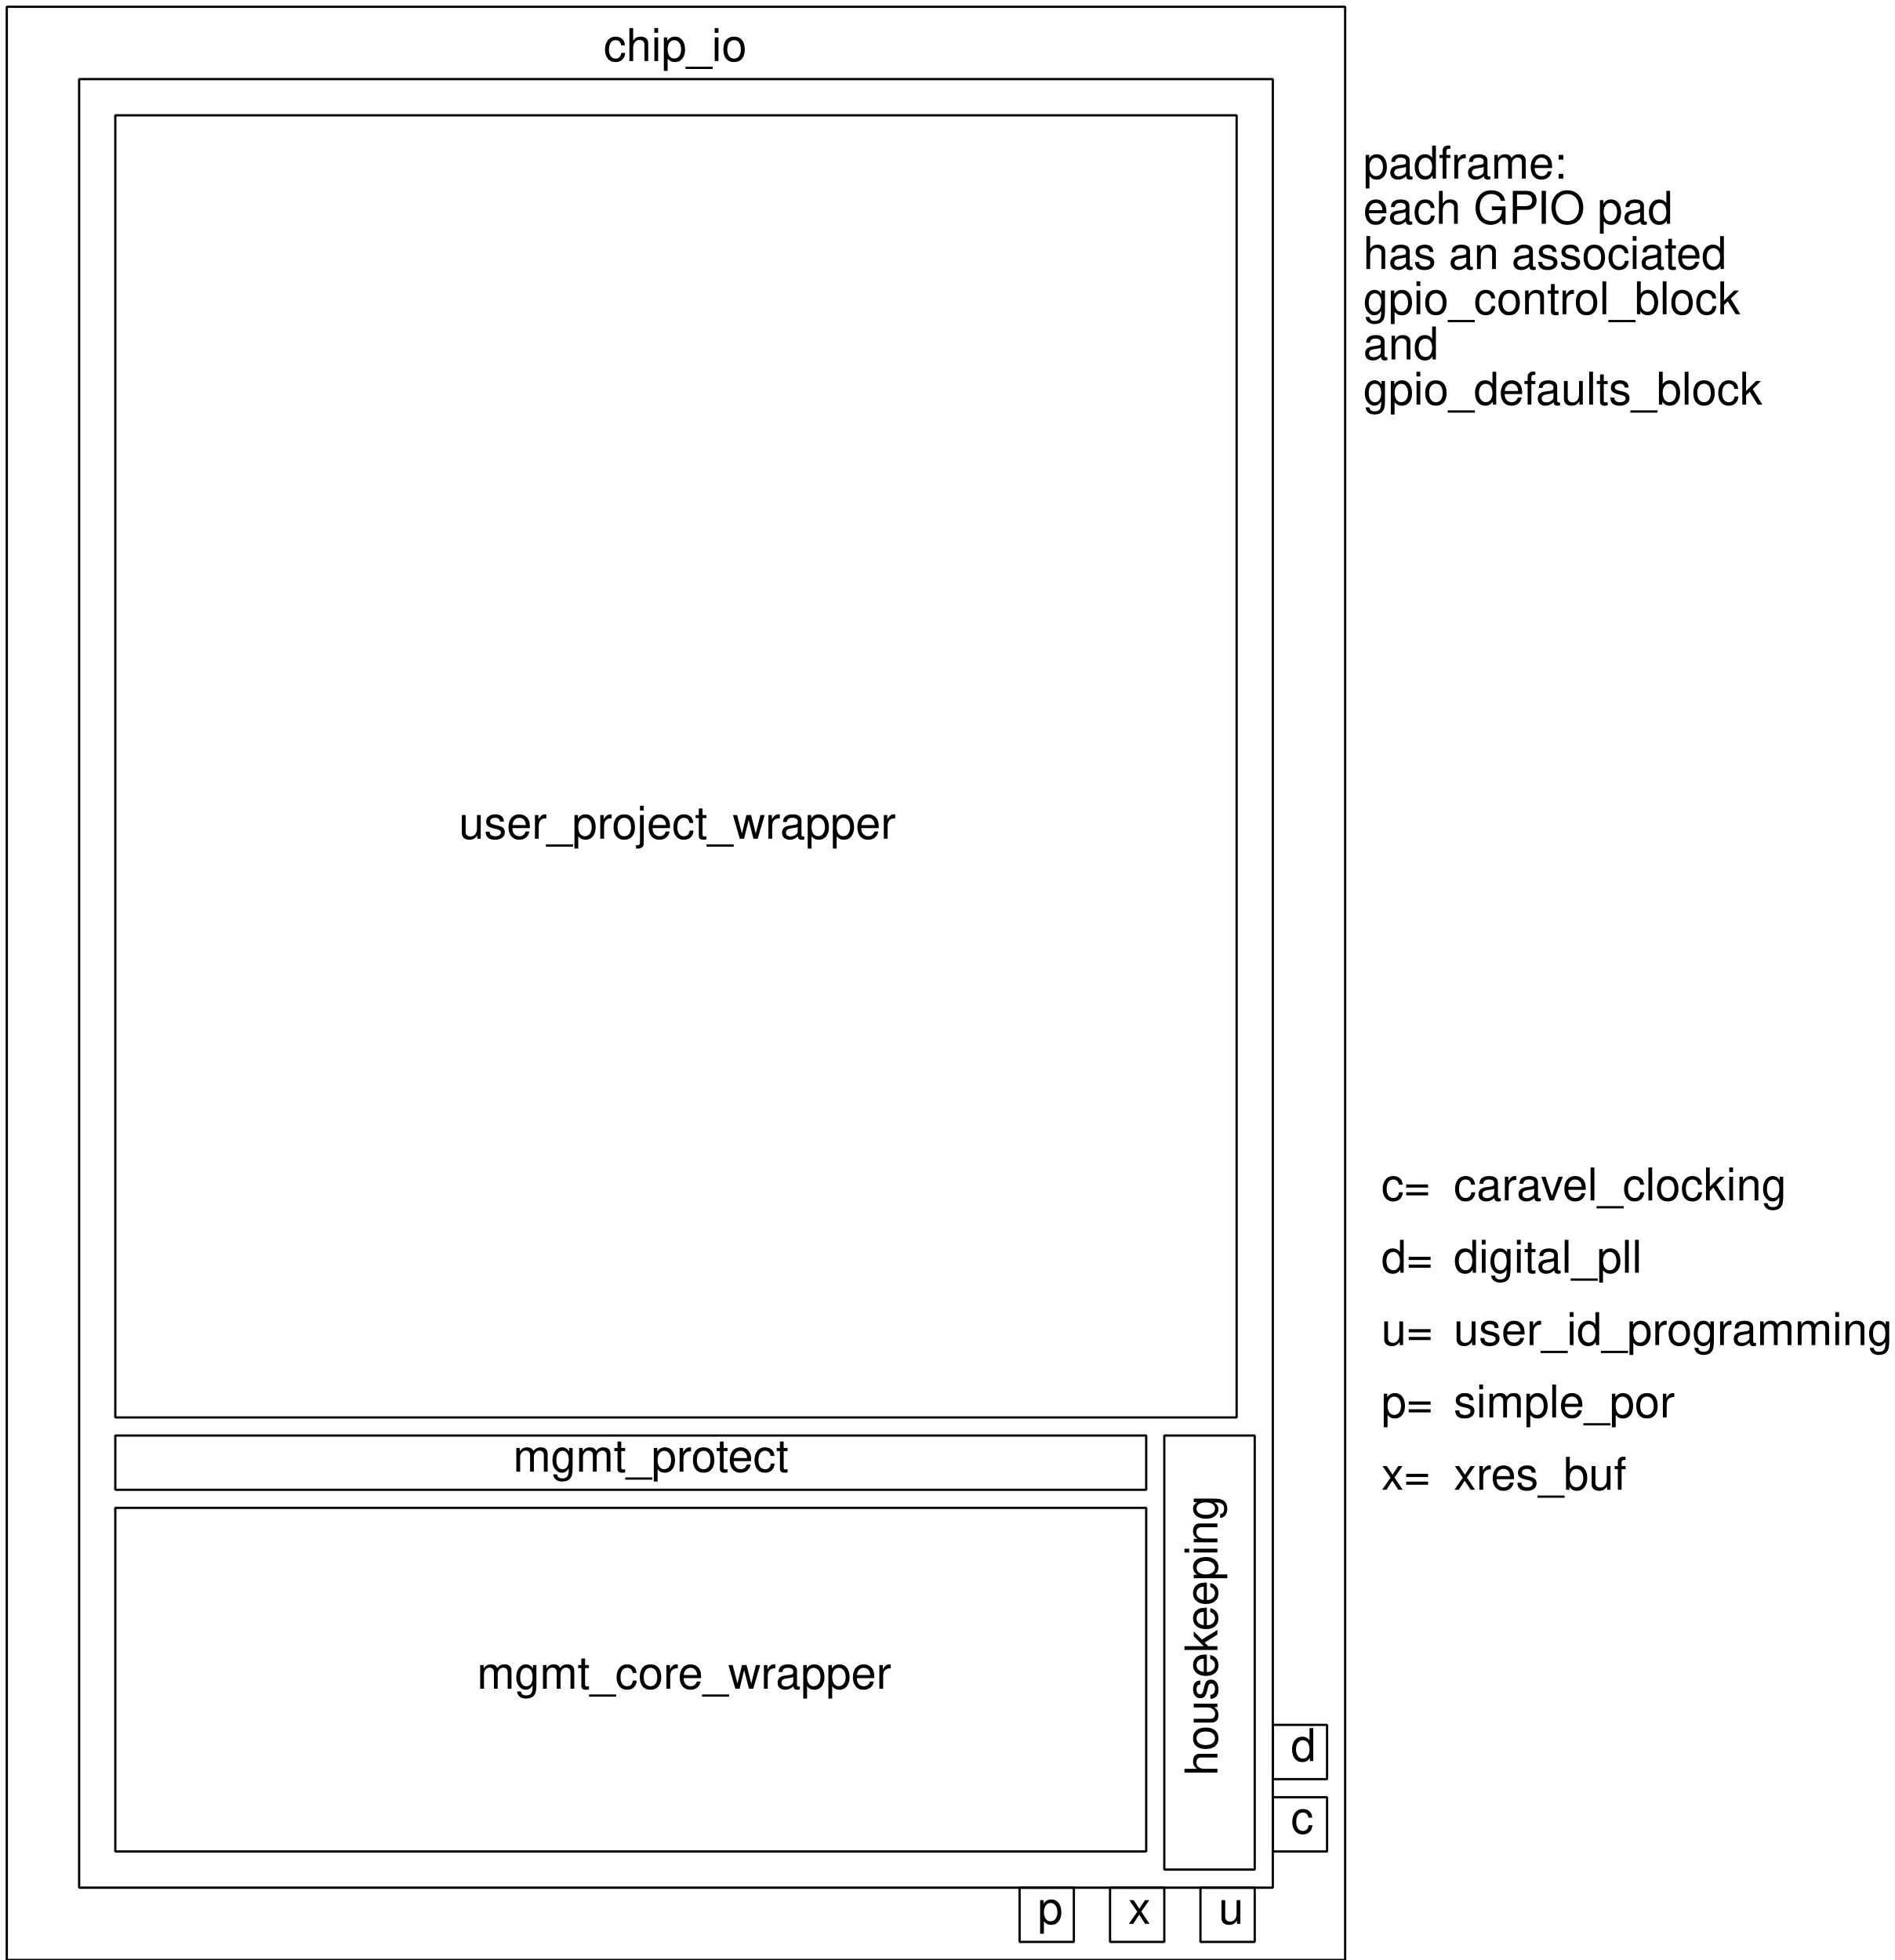
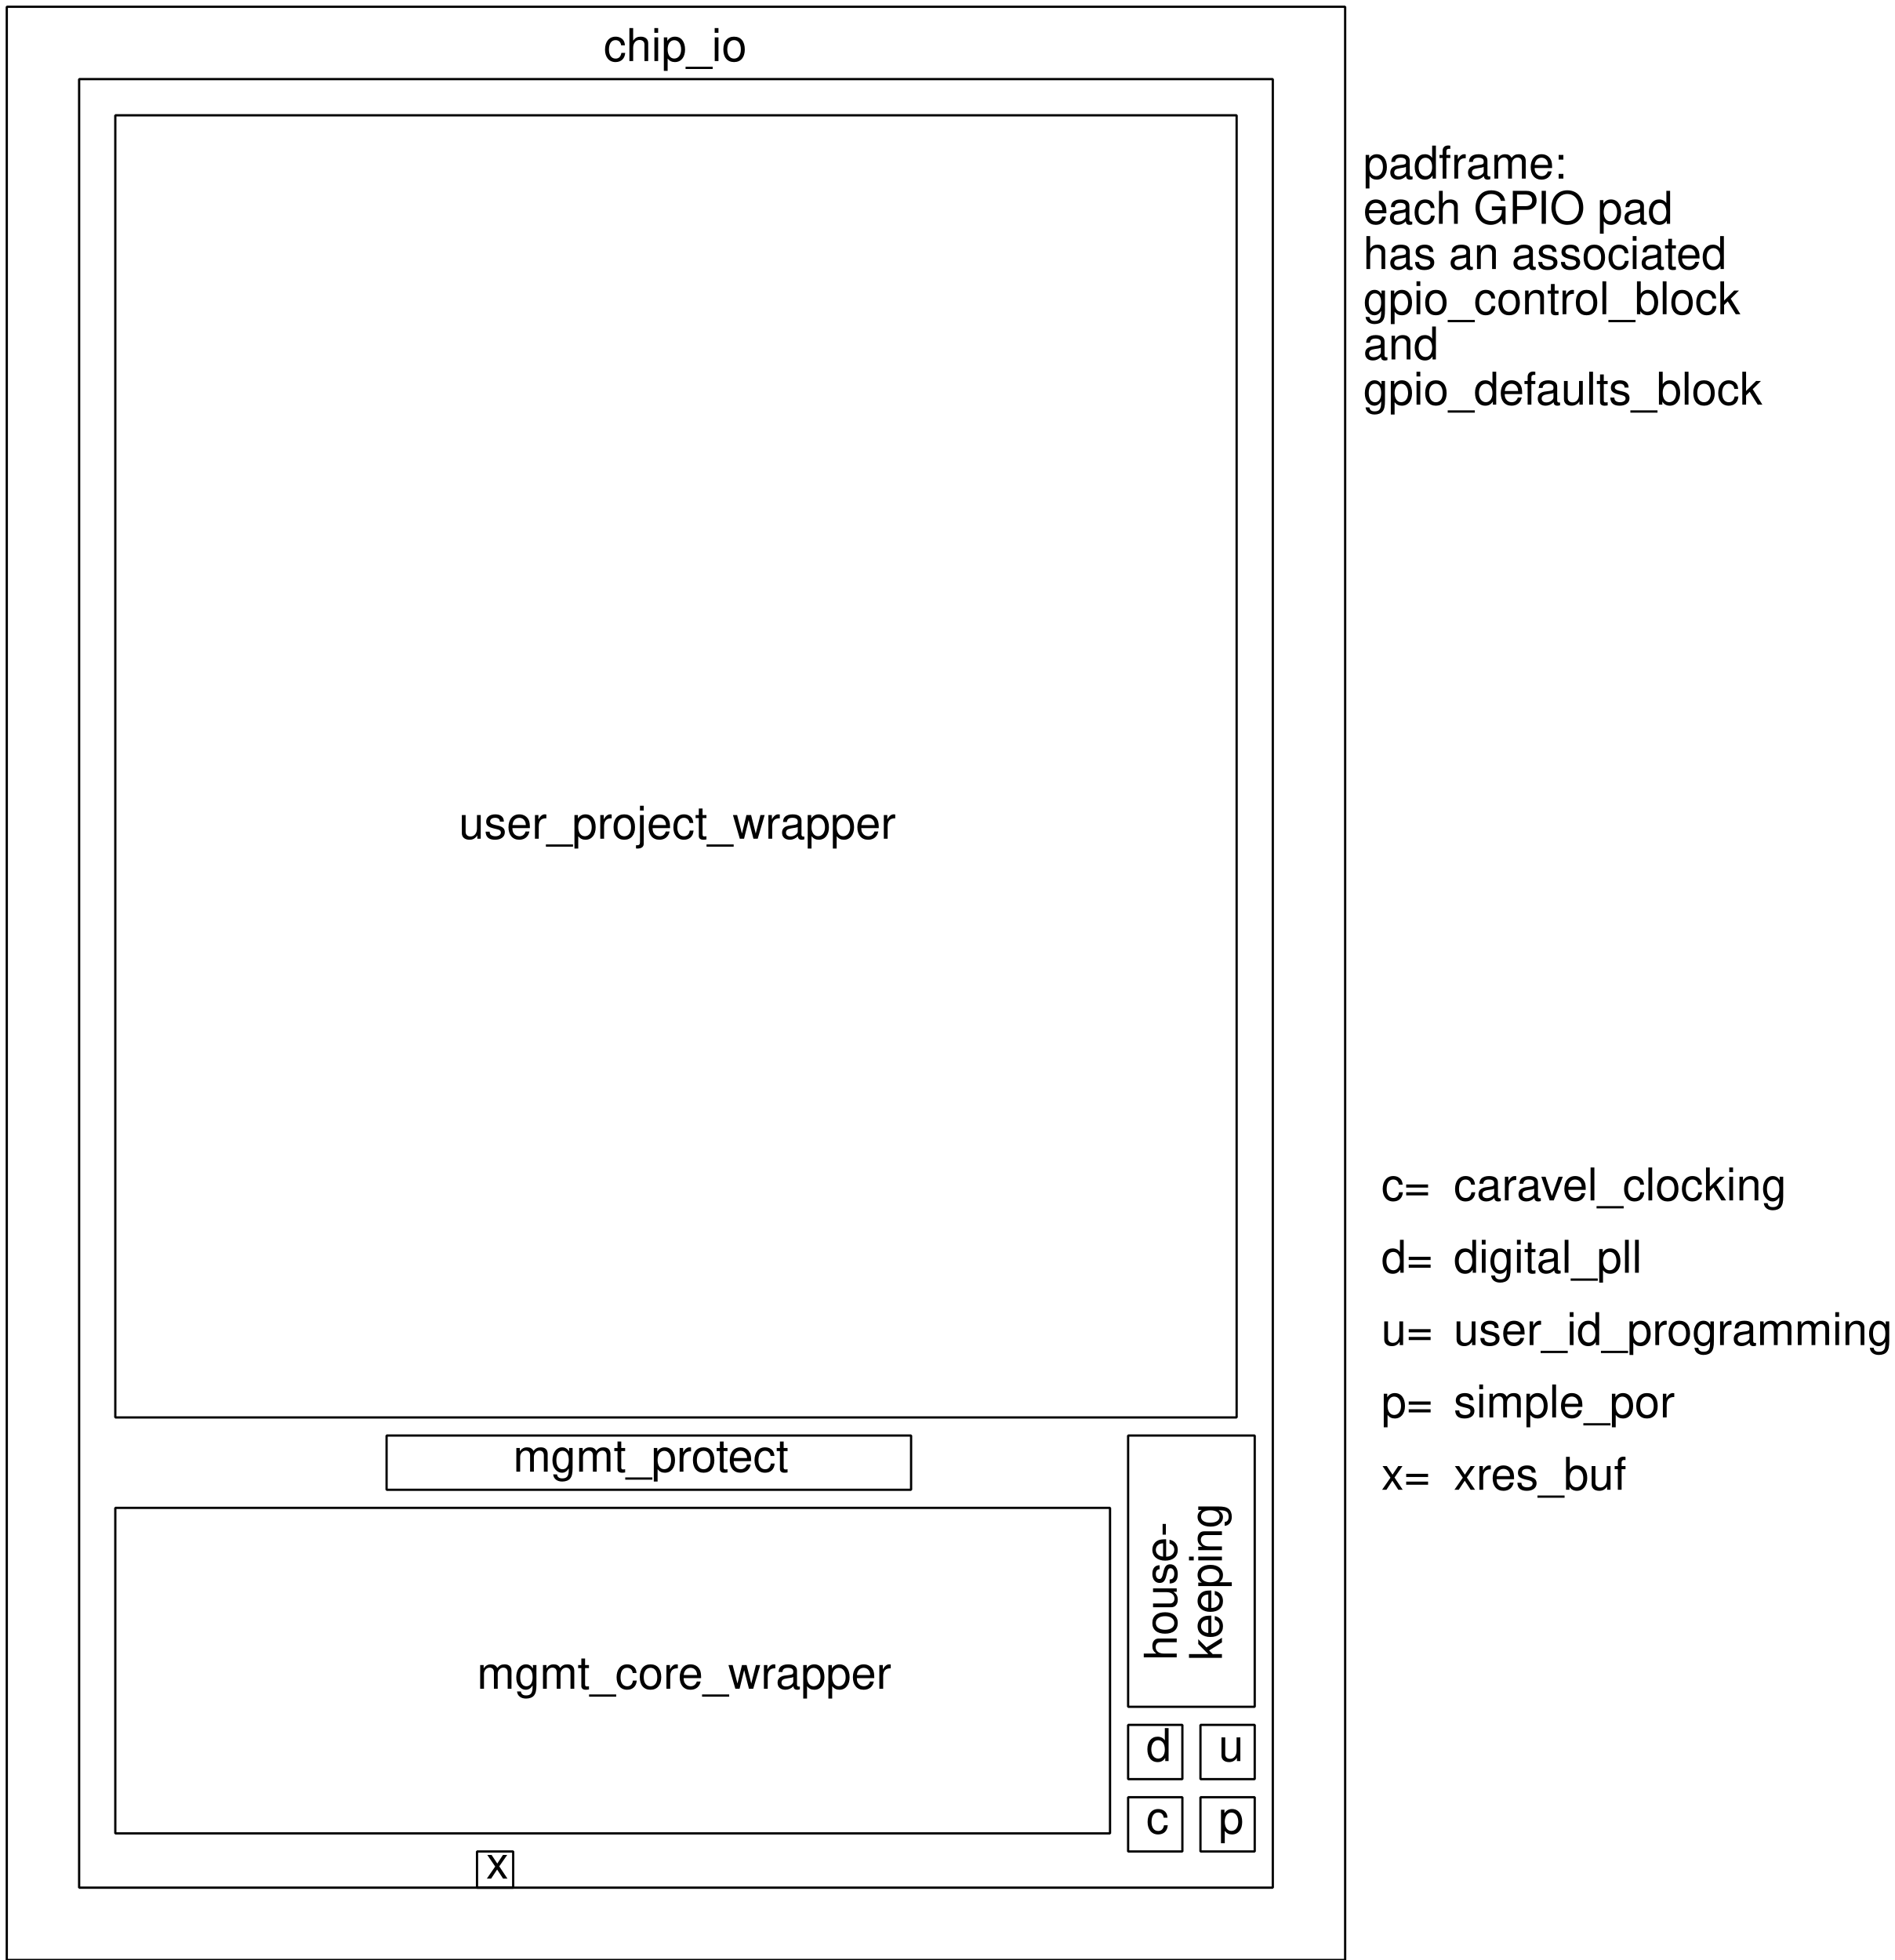
<svg xmlns="http://www.w3.org/2000/svg" version="1.1" id="caravel_floorplan" width="100%" height="100%" viewBox="-6 -6 1676 1734">
  <g stroke="black">
    <path d="M0,1728 L0,0 1184,0 1184,1728 z" fill="none" stroke-width="2" stroke-linejoin="bevel" stroke-linecap="round" stroke="#000000" />
    <path d="M96,1248 L96,96 1088,96 1088,1248 z" fill="none" stroke-width="2" stroke-linejoin="bevel" stroke-linecap="round" stroke="#000000" />
    <path d="M64,1664 L64,64 1120,64 1120,1664 z" fill="none" stroke-width="2" stroke-linejoin="bevel" stroke-linecap="round" stroke="#000000" />
    <g transform="matrix(   1    0   -0    1 528  48)" fill="#000000">
      <text stroke="none" font-family="Helvetica" font-size="40">
        <tspan x="0" y="0">chip_io</tspan>
      </text>
    </g>
    <g transform="matrix(   1    0   -0    1 400 736)" fill="#000000">
      <text stroke="none" font-family="Helvetica" font-size="40">
        <tspan x="0" y="0">user_project_wrapper</tspan>
      </text>
    </g>
-     <path d="M96,1632 L96,1328 1008,1328 1008,1632 z" fill="none" stroke-width="2" stroke-linejoin="bevel" stroke-linecap="round" stroke="#000000" />
+     <path d="M96,1616 L96,1328 976,1328 976,1616 z" fill="none" stroke-width="2" stroke-linejoin="bevel" stroke-linecap="round" stroke="#000000" />
    <g transform="matrix(   1    0   -0    1 416 1488)" fill="#000000">
      <text stroke="none" font-family="Helvetica" font-size="40">
        <tspan x="0" y="0">mgmt_core_wrapper</tspan>
      </text>
    </g>
-     <path d="M96,1312 L96,1264 1008,1264 1008,1312 z" fill="none" stroke-width="2" stroke-linejoin="bevel" stroke-linecap="round" stroke="#000000" />
+     <path d="M336,1312 L336,1264 800,1264 800,1312 z" fill="none" stroke-width="2" stroke-linejoin="bevel" stroke-linecap="round" stroke="#000000" />
    <g transform="matrix(   1    0   -0    1 448 1296)" fill="#000000">
      <text stroke="none" font-family="Helvetica" font-size="40">
        <tspan x="0" y="0">mgmt_protect</tspan>
      </text>
    </g>
-     <g transform="matrix(-1.16895e-11   -1    1 -1.16895e-11 1056 1440)" fill="#000000">
+     <g transform="matrix(-1.16895e-11   -1    1 -1.16895e-11 1040 1392)" fill="#000000">
      <text stroke="none" font-family="Helvetica" font-size="40">
-         <tspan x="-125" y="15">housekeeping</tspan>
+         <tspan x="-71" y="-5">house-</tspan>
+         <tspan x="-71" y="35">keeping</tspan>
      </text>
    </g>
    <g transform="matrix(   1    0   -0    1 1200 352)" fill="#000000">
      <text stroke="none" font-family="Helvetica" font-size="40">
        <tspan x="0" y="-200">padframe:</tspan>
        <tspan x="0" y="-160">each GPIO pad</tspan>
        <tspan x="0" y="-120">has an associated</tspan>
        <tspan x="0" y="-80">gpio_control_block</tspan>
        <tspan x="0" y="-40">and</tspan>
        <tspan x="0" y="0">gpio_defaults_block</tspan>
      </text>
    </g>
    <g transform="matrix(   1    0   -0    1 1280 1056)" fill="#000000">
      <text stroke="none" font-family="Helvetica" font-size="40">
        <tspan x="0" y="0">caravel_clocking</tspan>
      </text>
    </g>
    <g transform="matrix(   1    0   -0    1 1280 1120)" fill="#000000">
      <text stroke="none" font-family="Helvetica" font-size="40">
        <tspan x="0" y="0">digital_pll</tspan>
      </text>
    </g>
    <g transform="matrix(   1    0   -0    1 1280 1184)" fill="#000000">
      <text stroke="none" font-family="Helvetica" font-size="40">
        <tspan x="0" y="0">user_id_programming</tspan>
      </text>
    </g>
    <g transform="matrix(   1    0   -0    1 1280 1248)" fill="#000000">
      <text stroke="none" font-family="Helvetica" font-size="40">
        <tspan x="0" y="0">simple_por</tspan>
      </text>
    </g>
    <g transform="matrix(   1    0   -0    1 1280 1312)" fill="#000000">
      <text stroke="none" font-family="Helvetica" font-size="40">
        <tspan x="0" y="0">xres_buf</tspan>
      </text>
    </g>
    <g transform="matrix(   1    0   -0    1 1216 1056)" fill="#000000">
      <text stroke="none" font-family="Helvetica" font-size="40">
        <tspan x="0" y="0">c=</tspan>
      </text>
    </g>
    <g transform="matrix(   1    0   -0    1 1216 1120)" fill="#000000">
      <text stroke="none" font-family="Helvetica" font-size="40">
        <tspan x="0" y="0">d=</tspan>
      </text>
    </g>
    <g transform="matrix(   1    0   -0    1 1216 1184)" fill="#000000">
      <text stroke="none" font-family="Helvetica" font-size="40">
        <tspan x="0" y="0">u=</tspan>
      </text>
    </g>
    <g transform="matrix(   1    0   -0    1 1216 1248)" fill="#000000">
      <text stroke="none" font-family="Helvetica" font-size="40">
        <tspan x="0" y="0">p=</tspan>
      </text>
    </g>
    <g transform="matrix(   1    0   -0    1 1216 1312)" fill="#000000">
      <text stroke="none" font-family="Helvetica" font-size="40">
        <tspan x="0" y="0">x=</tspan>
      </text>
    </g>
-     <path d="M1056,1712 L1056,1664 1104,1664 1104,1712 z" fill="none" stroke-width="2" stroke-linejoin="bevel" stroke-linecap="round" stroke="#000000" />
-     <path d="M896,1712 L896,1664 944,1664 944,1712 z" fill="none" stroke-width="2" stroke-linejoin="bevel" stroke-linecap="round" stroke="#000000" />
-     <path d="M1120,1568 L1120,1520 1168,1520 1168,1568 z" fill="none" stroke-width="2" stroke-linejoin="bevel" stroke-linecap="round" stroke="#000000" />
-     <path d="M1120,1632 L1120,1584 1168,1584 1168,1632 z" fill="none" stroke-width="2" stroke-linejoin="bevel" stroke-linecap="round" stroke="#000000" />
-     <path d="M976,1712 L976,1664 1024,1664 1024,1712 z" fill="none" stroke-width="2" stroke-linejoin="bevel" stroke-linecap="round" stroke="#000000" />
-     <g transform="matrix(   1    0   -0    1 992 1696)" fill="#000000">
+     <path d="M1056,1568 L1056,1520 1104,1520 1104,1568 z" fill="none" stroke-width="2" stroke-linejoin="bevel" stroke-linecap="round" stroke="#000000" />
+     <path d="M1056,1632 L1056,1584 1104,1584 1104,1632 z" fill="none" stroke-width="2" stroke-linejoin="bevel" stroke-linecap="round" stroke="#000000" />
+     <path d="M992,1568 L992,1520 1040,1520 1040,1568 z" fill="none" stroke-width="2" stroke-linejoin="bevel" stroke-linecap="round" stroke="#000000" />
+     <path d="M992,1632 L992,1584 1040,1584 1040,1632 z" fill="none" stroke-width="2" stroke-linejoin="bevel" stroke-linecap="round" stroke="#000000" />
+     <path d="M416,1664 L416,1632 448,1632 448,1664 z" fill="none" stroke-width="2" stroke-linejoin="bevel" stroke-linecap="round" stroke="#000000" />
+     <g transform="matrix(   1    0   -0    1 424 1656)" fill="#000000">
      <text stroke="none" font-family="Helvetica" font-size="40">
        <tspan x="0" y="0">x</tspan>
      </text>
    </g>
-     <g transform="matrix(   1    0   -0    1 1136 1616)" fill="#000000">
+     <g transform="matrix(   1    0   -0    1 1008 1616)" fill="#000000">
      <text stroke="none" font-family="Helvetica" font-size="40">
        <tspan x="0" y="0">c</tspan>
      </text>
    </g>
-     <g transform="matrix(   1    0   -0    1 1136 1552)" fill="#000000">
+     <g transform="matrix(   1    0   -0    1 1008 1552)" fill="#000000">
      <text stroke="none" font-family="Helvetica" font-size="40">
        <tspan x="0" y="0">d</tspan>
      </text>
    </g>
-     <g transform="matrix(   1    0   -0    1 912 1696)" fill="#000000">
+     <g transform="matrix(   1    0   -0    1 1072 1616)" fill="#000000">
      <text stroke="none" font-family="Helvetica" font-size="40">
        <tspan x="0" y="0">p</tspan>
      </text>
    </g>
-     <g transform="matrix(   1    0   -0    1 1072 1696)" fill="#000000">
+     <g transform="matrix(   1    0   -0    1 1072 1552)" fill="#000000">
      <text stroke="none" font-family="Helvetica" font-size="40">
        <tspan x="0" y="0">u</tspan>
      </text>
    </g>
-     <path d="M1024,1648 L1024,1264 1104,1264 1104,1648 z" fill="none" stroke-width="2" stroke-linejoin="bevel" stroke-linecap="round" stroke="#000000" />
+     <path d="M992,1504 L992,1264 1104,1264 1104,1504 z" fill="none" stroke-width="2" stroke-linejoin="bevel" stroke-linecap="round" stroke="#000000" />
  </g>
</svg>
